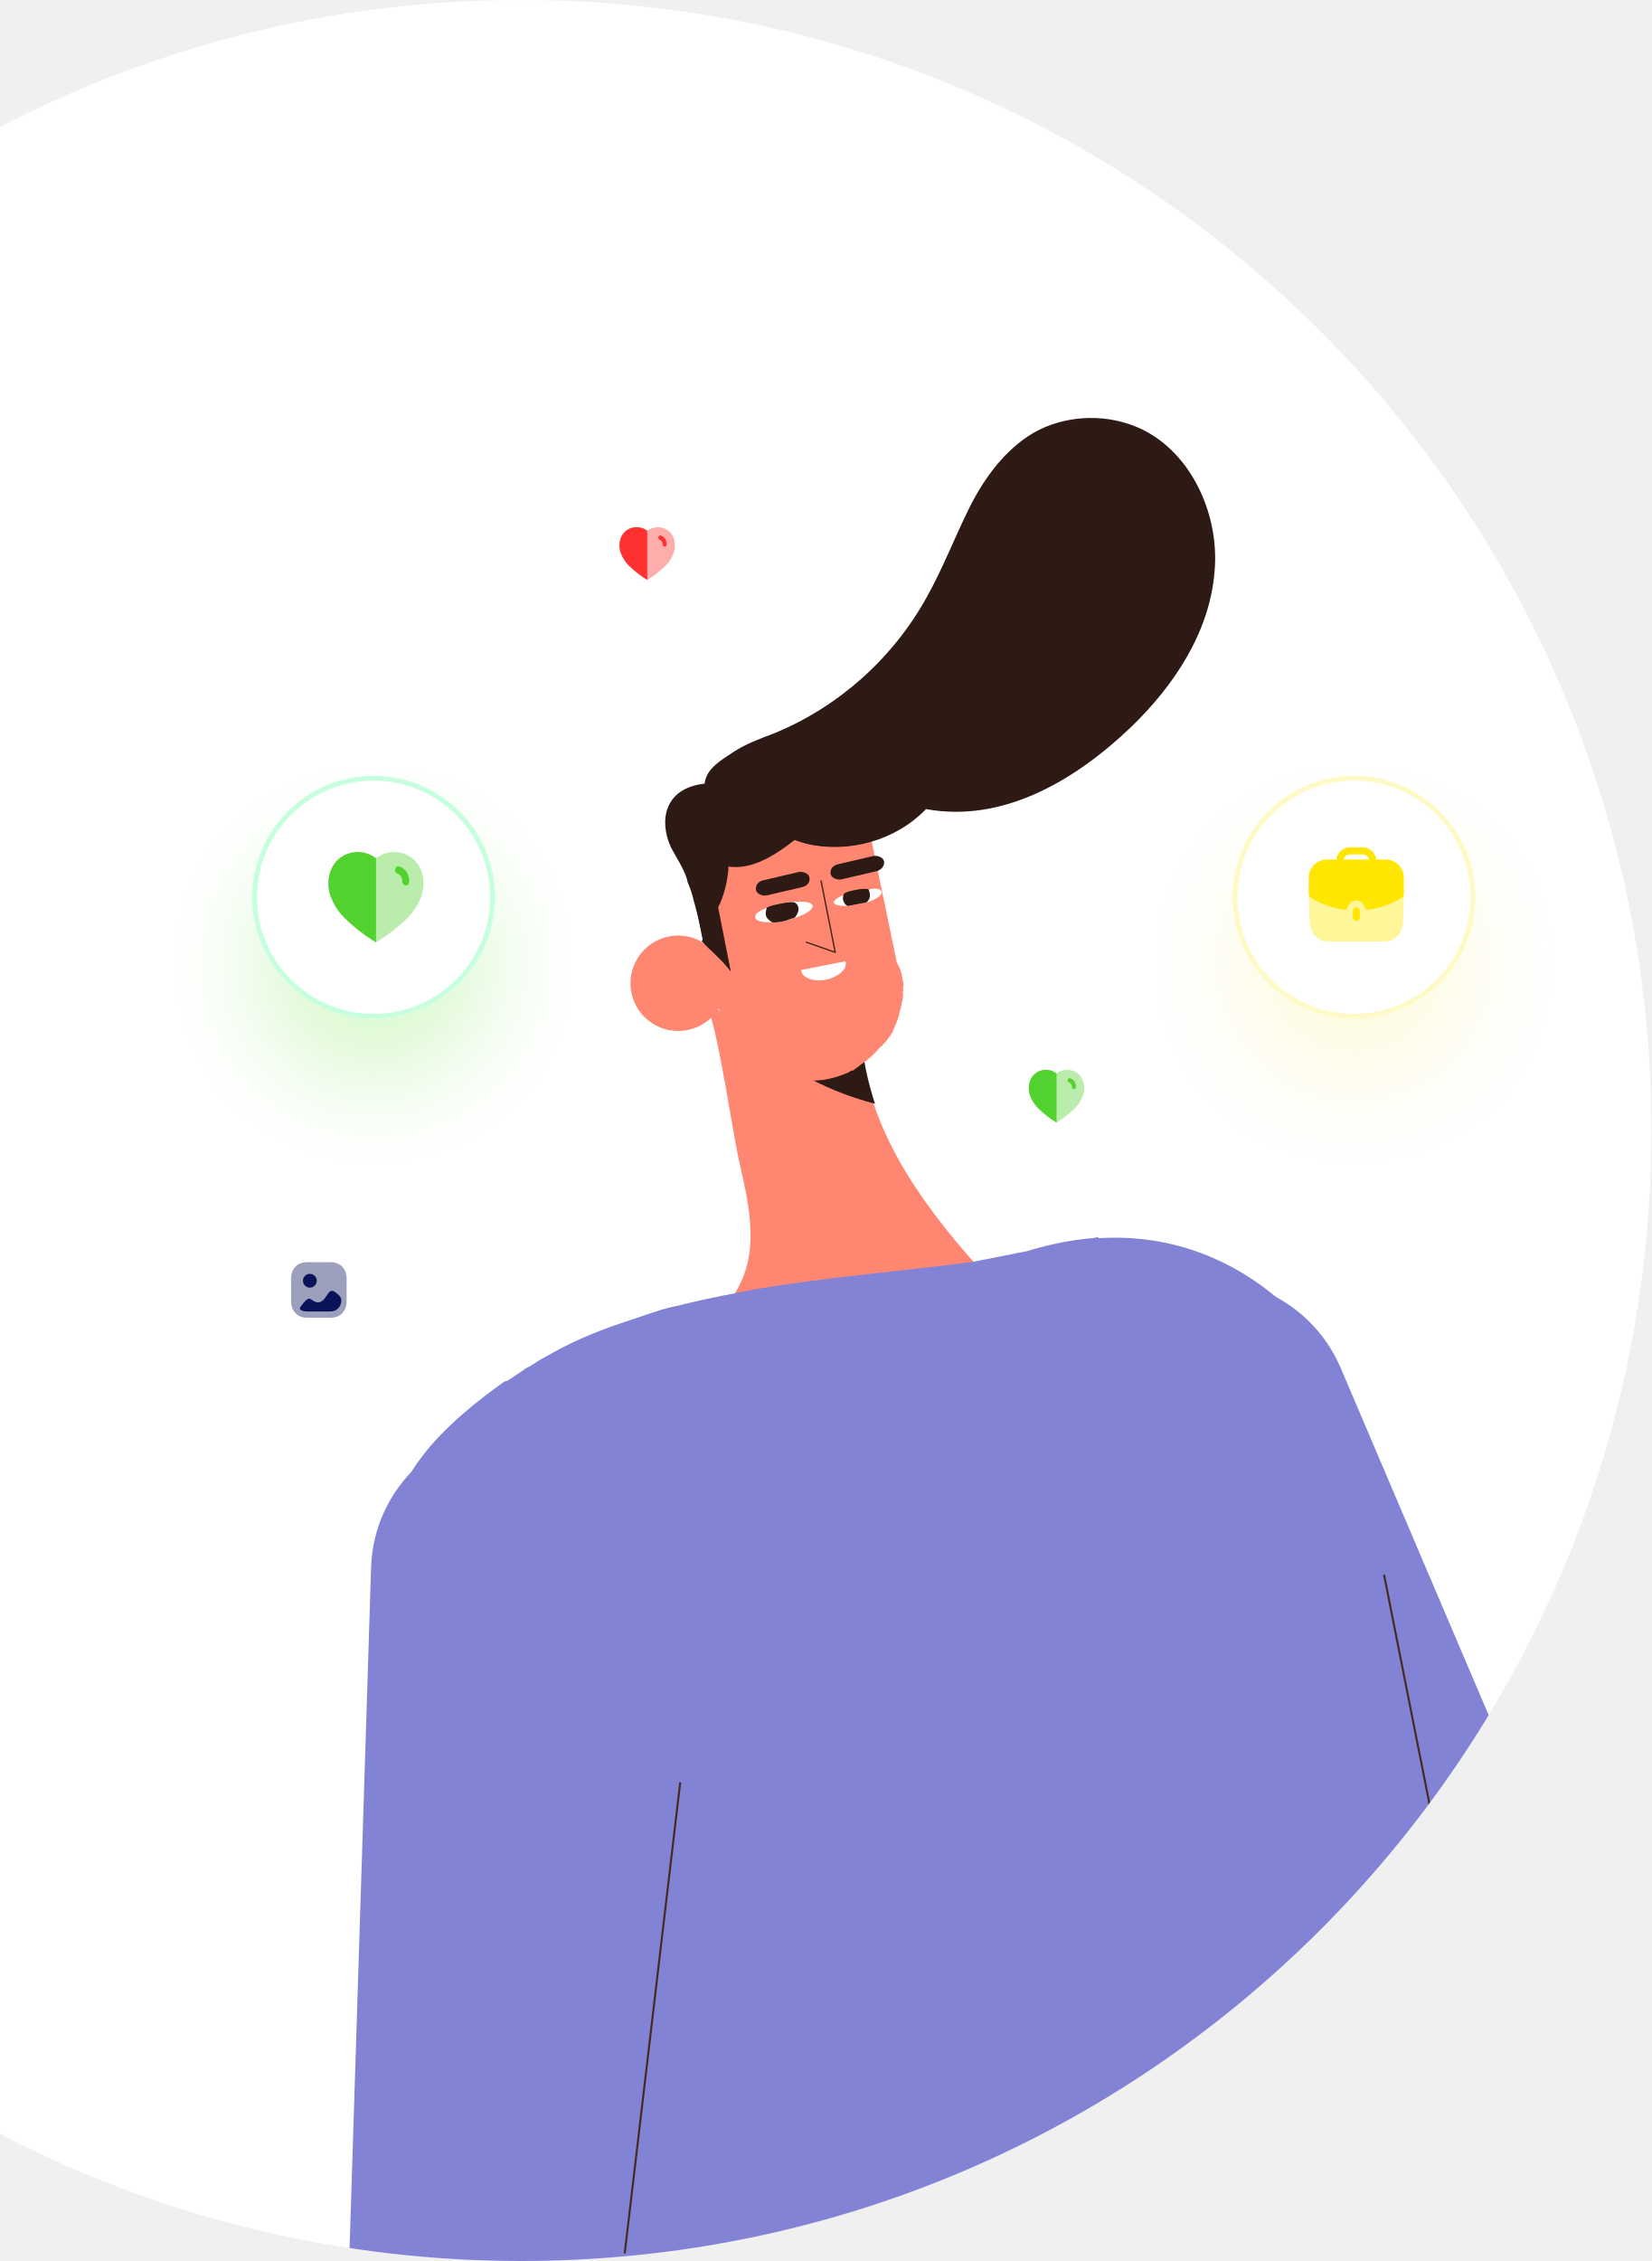
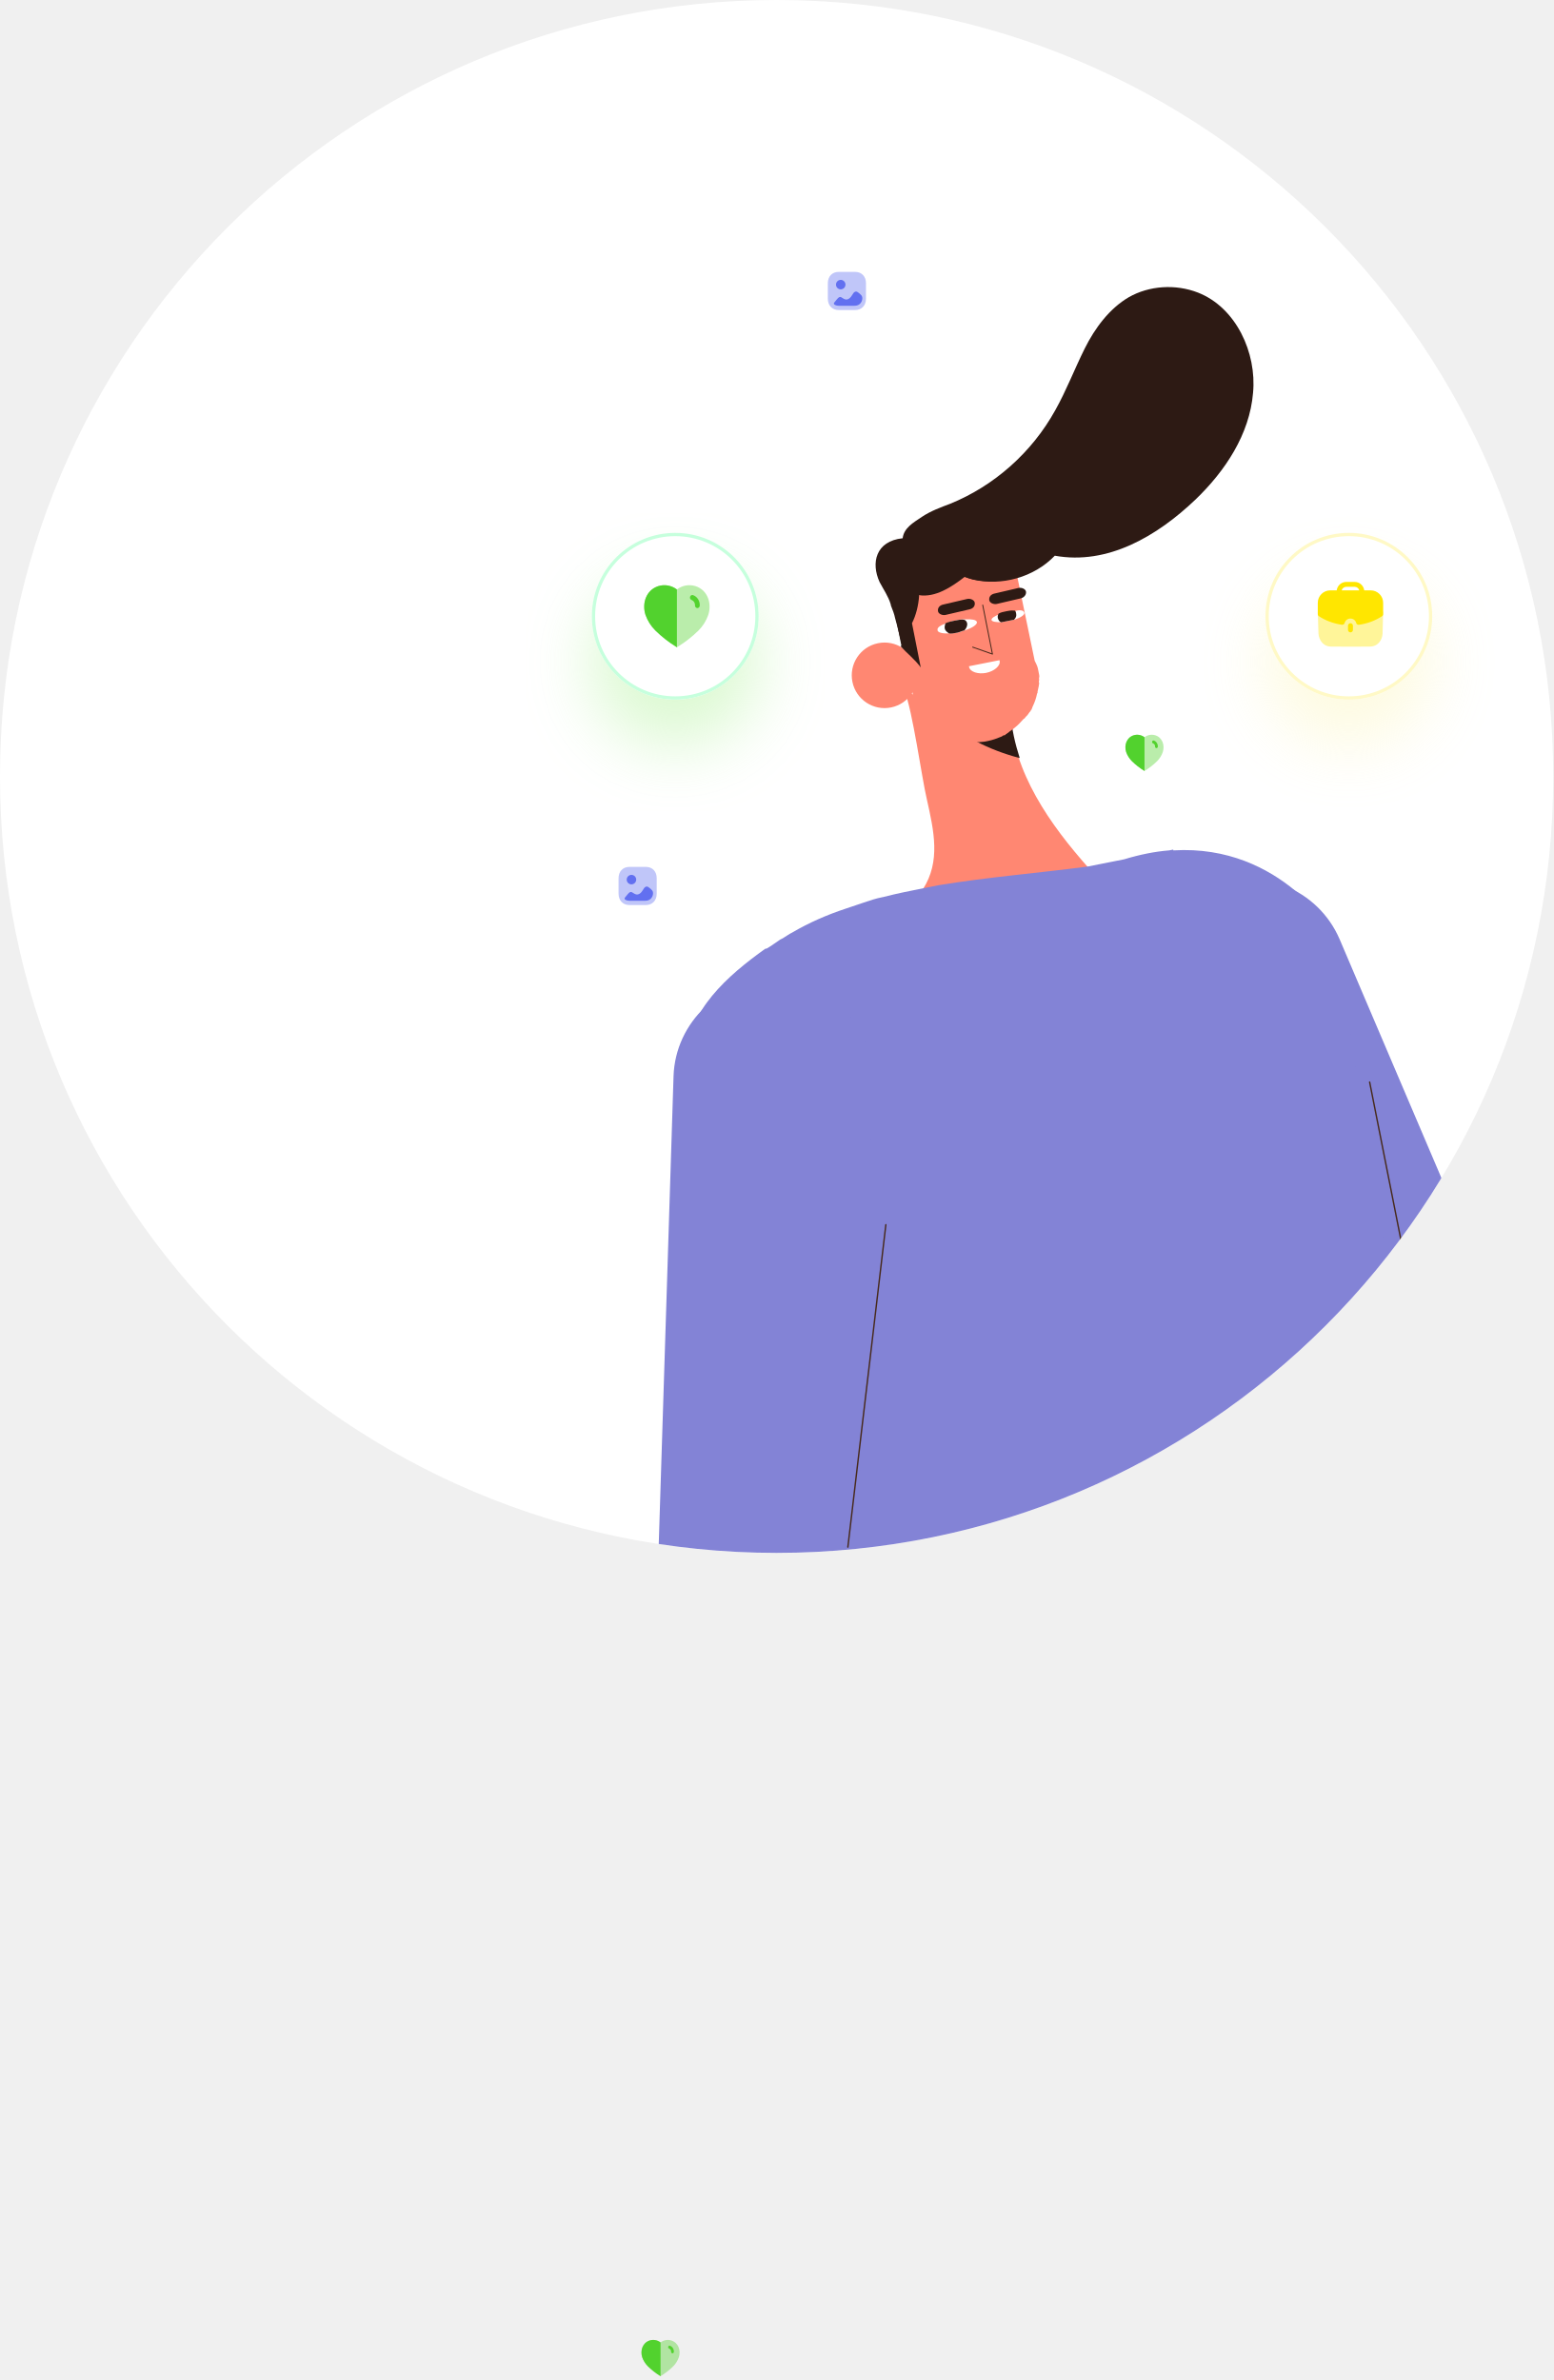
- <svg xmlns="http://www.w3.org/2000/svg" width="347" height="475" viewBox="0 0 347 475" fill="none">
-   <circle cx="109.5" cy="237.5" r="237.5" fill="white" />
-   <mask id="mask0_2_3056" style="mask-type:alpha" maskUnits="userSpaceOnUse" x="-128" y="0" width="475" height="475">
-     <circle cx="109.5" cy="237.5" r="237.5" fill="white" />
+ <svg xmlns="http://www.w3.org/2000/svg" width="475" height="728" viewBox="0 0 475 728" fill="none">
+   <circle cx="237.5" cy="237.5" r="237.5" fill="white" />
+   <mask id="mask0_70_389" style="mask-type:alpha" maskUnits="userSpaceOnUse" x="0" y="0" width="475" height="475">
+     <circle cx="237.5" cy="237.5" r="237.5" fill="white" />
  </mask>
-   <g mask="url(#mask0_2_3056)">
-     <path d="M413.653 561.336L347.569 441.855L281.694 287.336C275.038 271.795 257.016 264.638 241.721 271.246C226.18 277.902 219.023 295.924 225.631 311.219L293.122 468.739C294.003 470.608 294.933 472.722 296.306 474.494L382.605 583.838L413.653 561.336Z" fill="#8383D6" />
-     <path d="M311.813 515.358L273.147 425.95C261.303 398.41 228.891 385.675 201.105 397.568L166.286 412.643C138.5 424.535 125.519 456.996 137.609 484.487L179.995 582.354C191.839 609.894 224.251 622.629 252.037 610.736L286.856 595.661C294.626 592.333 301.072 587.48 306.291 581.592C309.328 559.532 311.086 537.471 311.813 515.358Z" fill="#F7B98F" />
-     <path d="M148.603 211.277C151.099 217.424 153.913 238.069 155.425 244.411C157.62 254.194 159.716 263.485 154.247 271.977C159.594 277.048 166.911 280.452 174.38 280.76C181.603 281.116 189.076 278.869 195.128 274.604C196.703 273.526 198.18 271.956 199.706 270.632C201.428 269.013 203.397 267.346 205.12 265.727C192.957 252.044 181.927 236.349 180.878 218.164C176.307 218.304 169.527 217.604 164.956 217.743C162.941 217.887 160.878 217.785 158.911 218.175C156.01 219.005 151.896 211.135 148.603 211.277Z" fill="#FF8772" />
-     <path d="M183.851 231.88C182.483 227.553 181.312 222.932 181.172 218.361C176.602 218.501 169.821 217.801 165.251 217.94C163.236 218.084 161.172 217.982 159.206 218.372C159.206 218.372 159.206 218.372 158.96 218.421C165.632 225.017 174.42 229.406 183.851 231.88Z" fill="#2D1A14" />
-     <path d="M104.544 396.269C103.616 392.876 102.639 389.238 101.712 385.846C101.612 386.632 101.218 387.221 101.118 388.007C102.097 390.367 103.173 393.219 104.544 396.269Z" fill="#5A525D" />
-     <path d="M280.173 286.105C280.173 286.105 264.153 258.115 230.831 260.12L230.782 259.875L229.553 260.118C225.277 260.455 220.607 261.38 215.789 262.846L204.482 265.087C189.294 267.075 174.205 268.277 159.114 270.757C157.639 271.049 156.165 271.342 154.69 271.634C150.511 272.462 146.333 273.29 142.203 274.364C142.203 274.364 141.957 274.413 141.711 274.462C139.745 274.851 138.073 275.438 136.156 276.074C134.238 276.709 132.566 277.296 130.648 277.931C124.895 279.838 119.486 282.187 114.222 285.274C113.288 285.715 112.402 286.401 111.713 286.793C111.27 287.136 110.779 287.234 110.336 287.577C109.204 288.312 107.876 289.342 106.498 290.125C106.498 290.125 106.498 290.125 106.253 290.174C106.253 290.174 106.253 290.174 106.007 290.223C94.592 298.36 82.189 309.248 81.967 323.597C81.612 357.898 100.522 391.446 113.246 422.133C129.981 462.753 143.816 504.204 155.044 546.682C155.142 547.174 155.239 547.665 155.337 548.157L317.165 517.874L280.173 286.105Z" fill="#8383D6" />
-     <path d="M189.403 204.468C189.452 204.714 189.501 204.96 189.549 205.206L189.598 205.452L189.647 205.697C189.695 205.943 189.744 206.189 189.744 206.189C189.744 206.189 189.744 206.189 189.793 206.435C189.842 206.681 189.89 206.926 189.742 207.467C189.791 207.713 189.839 207.958 189.691 208.499L189.74 208.744L189.788 208.99C189.837 209.236 189.64 209.531 189.689 209.776C189.54 210.317 189.441 211.103 189.292 211.643C189.341 211.889 189.341 211.889 189.144 212.183C188.896 213.51 188.402 214.885 187.86 216.014C187.662 216.309 187.711 216.554 187.514 216.849C187.563 217.095 187.317 217.143 187.317 217.143C187.12 217.438 187.169 217.684 186.923 217.732C186.529 218.322 186.135 218.911 185.692 219.254C185.495 219.548 185.298 219.843 185.052 219.891C184.215 220.824 183.378 221.756 182.492 222.442C181.852 223.08 180.917 223.521 180.278 224.158C180.032 224.207 179.835 224.502 179.835 224.502C179.589 224.55 179.589 224.55 179.392 224.845L179.146 224.894L178.9 224.942C178.654 224.991 178.457 225.286 178.211 225.334C177.031 225.824 175.605 226.362 174.13 226.654C173.885 226.703 173.393 226.8 173.147 226.849C169.657 227.285 166.021 226.984 162.928 225.553C157.084 223.135 152.228 217.967 150.864 211.084L149.939 206.414L147.26 192.896L146.432 188.717L145.262 182.818C145.214 182.572 145.116 182.081 145.068 181.835C145.019 181.589 145.019 181.589 144.97 181.343C144.921 181.097 144.921 181.097 144.873 180.852C144.824 180.606 144.824 180.606 144.775 180.36L144.727 180.114L144.678 179.868C144.678 179.868 144.678 179.868 144.629 179.623C144.58 179.377 144.58 179.377 144.532 179.131L144.483 178.885L144.434 178.639C144.386 178.394 144.337 178.148 144.534 177.853C144.485 177.608 144.485 177.608 144.437 177.362C144.388 177.116 144.388 177.116 144.339 176.87C144.29 176.624 144.29 176.624 144.242 176.379C144.193 176.133 144.193 176.133 144.144 175.887C144.096 175.641 144.096 175.641 144.293 175.347C144.244 175.101 144.244 175.101 144.441 174.806C144.392 174.561 144.589 174.266 144.541 174.02C144.541 174.02 144.541 174.02 144.492 173.775C144.443 173.529 144.64 173.234 144.592 172.988C144.592 172.988 144.592 172.988 144.543 172.743C144.494 172.497 144.691 172.202 144.643 171.957C146.62 165.178 152.231 159.979 159.311 158.321C167.422 156.713 175.327 160.511 179.689 167.054C180.865 169.12 181.795 171.235 182.577 173.89L188.424 202.108C189.257 203.731 189.354 204.223 189.403 204.468Z" fill="#FF8772" />
-     <path d="M140.466 196.758C135.046 197.884 131.565 203.191 132.692 208.611C133.818 214.031 139.125 217.512 144.545 216.385C149.965 215.259 153.446 209.952 152.319 204.532C151.193 199.112 145.886 195.631 140.466 196.758Z" fill="#FF8772" />
-     <path d="M184.133 183.033L176.808 184.741C175.825 184.935 174.696 184.393 174.55 183.656C174.355 182.672 174.946 181.789 176.175 181.545L183.5 179.838C184.483 179.643 185.613 180.186 185.759 180.923C185.954 181.906 185.117 182.839 184.133 183.033Z" fill="#2D1A14" />
-     <path d="M168.451 186.397L161.126 188.104C160.143 188.299 159.014 187.756 158.867 187.019C158.673 186.036 159.264 185.152 160.493 184.909L167.818 183.201C168.801 183.007 169.93 183.549 170.077 184.287C170.271 185.27 169.68 186.153 168.451 186.397Z" fill="#2D1A14" />
-     <path d="M177.663 201.942L177.711 202.188C178.004 203.662 176.035 205.33 173.577 205.817C171.119 206.304 168.663 205.513 168.371 204.039L168.322 203.793L177.663 201.942Z" fill="white" />
-     <path d="M169.463 197.947L175.504 200.071L172.532 185.077" stroke="#472A1C" stroke-width="0.291" stroke-miterlimit="10" stroke-linecap="round" stroke-linejoin="round" />
-     <path d="M170.754 190.283C170.9 191.02 169.326 192.099 167.162 192.783C166.425 192.929 165.736 193.321 164.999 193.467C164.016 193.662 163.278 193.808 162.492 193.709C160.231 193.901 158.61 193.456 158.71 192.67C158.564 191.933 159.696 191.197 161.613 190.562C162.548 190.121 163.531 189.926 164.514 189.732C165.497 189.537 166.48 189.342 167.266 189.442C169.036 189.346 170.608 189.546 170.754 190.283Z" fill="white" />
-     <path d="M167.756 190.622C167.902 191.359 167.557 192.194 166.917 192.832C166.179 192.978 165.49 193.37 164.753 193.516C163.77 193.711 163.033 193.857 162.246 193.757C161.657 193.363 161.068 192.969 160.922 192.232C160.825 191.74 160.973 191.2 161.122 190.659C162.056 190.219 163.039 190.024 164.022 189.829C165.006 189.634 165.989 189.439 166.775 189.539C167.315 189.687 167.658 190.13 167.756 190.622Z" fill="#2D1A14" />
-     <path d="M185.256 187.409C185.402 188.146 184.025 188.93 182.353 189.517C181.861 189.614 181.124 189.761 180.632 189.858C179.895 190.004 179.158 190.15 178.42 190.296C176.651 190.392 175.325 190.144 175.227 189.652C175.13 189.16 176.015 188.474 177.687 187.887C178.376 187.495 179.113 187.349 180.096 187.154C180.834 187.008 181.571 186.862 182.357 186.962C183.783 186.424 185.11 186.672 185.256 187.409Z" fill="white" />
-     <path d="M182.749 187.65C182.895 188.388 182.747 188.928 182.107 189.566C181.615 189.663 180.878 189.809 180.387 189.907C179.649 190.053 178.912 190.199 178.174 190.345C177.634 190.197 177.242 189.508 177.145 189.016C177.047 188.525 177.196 187.985 177.393 187.69C178.081 187.298 178.819 187.152 179.802 186.957C180.539 186.811 181.277 186.665 182.063 186.765C182.554 186.667 182.652 187.159 182.749 187.65Z" fill="#2D1A14" />
-     <path d="M178.073 164.054C174.933 161.1 170.956 159.078 166.731 158.383C162.998 157.59 158.967 157.878 155.427 159.346C151.886 160.814 148.589 163.511 147.256 167.096C147.404 166.556 147.109 166.359 146.815 166.162C145.681 168.174 144.793 170.139 143.905 172.103C143.954 172.348 143.708 172.397 143.757 172.643C143.803 174.166 143.604 175.739 143.65 177.262L147.645 197.417L147.448 197.712C149.41 199.878 151.814 201.7 153.579 204.16L150.9 190.641C152.182 188.088 152.875 185.141 153.077 182.291C153.077 182.291 153.077 182.291 153.028 182.045C158.039 182.84 163.008 179.557 166.994 176.468C171.954 178.294 179.423 178.602 183.312 175.022C183.073 171.237 181.213 167.008 178.073 164.054Z" fill="#2D1A14" />
-     <path d="M151.604 181.306C148.409 181.939 145.17 179.771 144.536 176.576L143.757 172.643C143.124 169.448 145.291 166.208 148.487 165.575C151.682 164.942 154.922 167.109 155.555 170.305L156.334 174.238C156.968 177.433 154.8 180.672 151.604 181.306Z" fill="#2D1A14" />
-     <path d="M150.353 165.971C148.292 164.592 145.588 165.127 143.865 166.746C142.143 168.365 141.647 171.018 141.593 173.327C141.786 175.588 142.519 177.997 143.203 180.161C144.62 184.733 146.234 189.012 147.651 193.584C146.538 184.098 147.831 175.156 150.353 165.971Z" fill="#2D1A14" />
-     <path d="M238.402 89.513C231.478 86.798 223.418 87.374 217.219 90.901C211.267 94.38 206.834 100.367 203.727 106.603C200.62 112.838 198.102 119.468 194.701 125.507C187.553 138.418 176.036 148.62 162.561 154.1C159.709 155.176 156.611 156.301 153.905 158.115C151.199 159.928 148.445 161.496 148.046 164.64C139.789 165.51 138.303 172.191 140.995 178.044C142.22 180.356 143.641 182.373 144.374 184.782C144.423 185.028 144.423 185.028 144.472 185.274C144.961 186.454 145.499 187.88 145.743 189.109C146.524 191.764 147.06 194.468 147.842 197.123C148.579 196.977 149.757 197.765 150.495 197.619C150.256 193.835 150.508 189.953 150.515 186.12C150.765 183.516 150.818 181.206 151.609 178.75C151.56 178.505 151.757 178.21 152.003 178.161C152.2 177.867 152.692 177.769 152.937 177.721C156.919 177.187 161.343 176.31 163.168 172.628C163.609 173.562 164.049 174.497 164.933 175.088C166.159 176.122 167.829 176.813 169.45 177.258C178.292 179.338 188.223 176.603 194.574 169.98C210.737 172.908 225.839 164.039 237.653 152.757C246.661 144.075 254.15 132.884 255.204 120.158C256.356 107.923 250.041 94.103 238.402 89.513Z" fill="#2D1A14" />
-     <path d="M290.857 330.99L307.273 413.823" stroke="#472A1C" stroke-width="0.427" stroke-miterlimit="10" stroke-linecap="round" stroke-linejoin="round" />
-     <path d="M147.372 634.289L133.603 499.075L138.909 331.216C139.43 314.508 126.137 300.283 109.43 299.762C92.723 299.242 78.497 312.534 77.977 329.242L72.567 500.443C72.465 502.507 72.657 504.768 73.096 506.98L106.619 642.621L147.421 634.535L147.372 634.289Z" fill="#8383D6" />
-     <path d="M142.912 374.615L131.29 473.223" stroke="#472A1C" stroke-width="0.427" stroke-miterlimit="10" stroke-linecap="round" stroke-linejoin="round" />
-     <path opacity="0.4" d="M135.869 121.739C134.538 120.916 133.3 119.946 132.178 118.846C131.386 118.061 130.781 117.103 130.41 116.044C129.746 113.979 130.519 111.619 132.676 110.918C133.814 110.561 135.052 110.78 136.004 111.508V111.508C136.956 110.781 138.194 110.562 139.333 110.918C141.489 111.619 142.267 113.979 141.603 116.044C141.235 117.102 140.634 118.06 139.846 118.846C138.723 119.945 137.485 120.915 136.154 121.739L136.009 121.833L135.869 121.739Z" fill="#FF3030" />
-     <path d="M136.006 121.833L135.869 121.739C134.536 120.916 133.296 119.946 132.173 118.846C131.377 118.062 130.769 117.104 130.394 116.044C129.736 113.979 130.509 111.619 132.665 110.918C133.804 110.561 135.058 110.78 136.006 111.515V121.833Z" fill="#FF3030" />
-     <path d="M139.634 114.833V114.833C139.517 114.825 139.408 114.767 139.333 114.671C139.257 114.575 139.222 114.45 139.235 114.326V114.326C139.248 113.916 139.015 113.543 138.655 113.398C138.427 113.336 138.289 113.089 138.346 112.846C138.4 112.606 138.625 112.457 138.85 112.511C138.879 112.516 138.906 112.526 138.931 112.541C139.652 112.819 140.118 113.565 140.081 114.382C140.08 114.505 140.032 114.623 139.948 114.708C139.863 114.793 139.75 114.838 139.634 114.833Z" fill="#FF3030" />
+   <g mask="url(#mask0_70_389)">
+     <path d="M541.653 561.336L475.569 441.855L409.694 287.336C403.038 271.795 385.016 264.638 369.721 271.246C354.18 277.902 347.023 295.924 353.631 311.219L421.122 468.739C422.003 470.608 422.933 472.722 424.306 474.494L510.605 583.838L541.653 561.336Z" fill="#8383D6" />
+     <path d="M439.813 515.358L401.147 425.95C389.303 398.41 356.891 385.675 329.105 397.568L294.286 412.643C266.5 424.536 253.519 456.996 265.609 484.487L307.995 582.354C319.839 609.894 352.251 622.629 380.037 610.736L414.856 595.661C422.626 592.333 429.072 587.48 434.291 581.592C437.327 559.532 439.086 537.471 439.813 515.358Z" fill="#F7B98F" />
+     <path d="M276.603 211.277C279.099 217.424 281.913 238.069 283.425 244.411C285.62 254.194 287.716 263.485 282.247 271.977C287.594 277.048 294.911 280.452 302.38 280.76C309.603 281.116 317.076 278.869 323.128 274.604C324.703 273.526 326.18 271.956 327.706 270.632C329.428 269.013 331.397 267.346 333.12 265.727C320.956 252.044 309.927 236.349 308.878 218.164C304.307 218.304 297.527 217.604 292.956 217.743C290.941 217.887 288.877 217.785 286.911 218.175C284.01 219.005 279.896 211.135 276.603 211.277Z" fill="#FF8772" />
+     <path d="M311.851 231.88C310.483 227.553 309.312 222.932 309.172 218.361C304.602 218.501 297.821 217.801 293.251 217.94C291.236 218.084 289.172 217.982 287.206 218.372C287.206 218.372 287.206 218.372 286.96 218.421C293.632 225.017 302.42 229.406 311.851 231.88Z" fill="#2D1A14" />
+     <path d="M232.544 396.269C231.616 392.876 230.64 389.238 229.712 385.846C229.612 386.632 229.218 387.221 229.118 388.007C230.097 390.367 231.173 393.219 232.544 396.269Z" fill="#5A525D" />
+     <path d="M408.173 286.105C408.173 286.105 392.153 258.115 358.831 260.12L358.782 259.875L357.553 260.118C353.277 260.455 348.607 261.38 343.789 262.846L332.482 265.087C317.294 267.075 302.205 268.277 287.114 270.757C285.639 271.049 284.165 271.342 282.69 271.634C278.511 272.462 274.333 273.29 270.203 274.364C270.203 274.364 269.957 274.413 269.711 274.462C267.745 274.851 266.073 275.438 264.156 276.074C262.238 276.709 260.566 277.296 258.648 277.931C252.895 279.838 247.486 282.187 242.222 285.274C241.288 285.715 240.402 286.401 239.713 286.793C239.27 287.136 238.779 287.234 238.336 287.577C237.204 288.312 235.876 289.342 234.498 290.125C234.498 290.125 234.498 290.125 234.252 290.174C234.252 290.174 234.253 290.174 234.007 290.223C222.592 298.36 210.189 309.248 209.967 323.597C209.612 357.898 228.522 391.446 241.246 422.133C257.981 462.753 271.816 504.204 283.044 546.682C283.142 547.174 283.239 547.665 283.337 548.157L445.165 517.874L408.173 286.105Z" fill="#8383D6" />
+     <path d="M317.403 204.469C317.452 204.714 317.501 204.96 317.549 205.206L317.598 205.452L317.647 205.697C317.695 205.943 317.744 206.189 317.744 206.189C317.744 206.189 317.744 206.189 317.793 206.435C317.842 206.681 317.89 206.926 317.742 207.467C317.791 207.713 317.839 207.958 317.691 208.499L317.74 208.744L317.788 208.99C317.837 209.236 317.64 209.531 317.689 209.776C317.54 210.317 317.441 211.103 317.292 211.643C317.341 211.889 317.341 211.889 317.144 212.183C316.896 213.51 316.402 214.885 315.86 216.014C315.663 216.309 315.711 216.554 315.514 216.849C315.563 217.095 315.317 217.143 315.317 217.143C315.12 217.438 315.169 217.684 314.923 217.733C314.529 218.322 314.135 218.911 313.692 219.254C313.495 219.548 313.298 219.843 313.052 219.891C312.215 220.824 311.378 221.756 310.492 222.442C309.852 223.08 308.918 223.521 308.278 224.158C308.032 224.207 307.835 224.502 307.835 224.502C307.589 224.55 307.589 224.55 307.392 224.845L307.146 224.894L306.9 224.942C306.654 224.991 306.457 225.286 306.211 225.334C305.031 225.824 303.605 226.362 302.13 226.654C301.885 226.703 301.393 226.8 301.147 226.849C297.657 227.285 294.021 226.984 290.928 225.553C285.084 223.135 280.228 217.967 278.864 211.084L277.939 206.414L275.26 192.896L274.432 188.717L273.262 182.818C273.214 182.572 273.116 182.081 273.068 181.835C273.019 181.589 273.019 181.589 272.97 181.343C272.921 181.097 272.921 181.097 272.873 180.852C272.824 180.606 272.824 180.606 272.775 180.36L272.727 180.114L272.678 179.868C272.678 179.868 272.678 179.868 272.629 179.623C272.581 179.377 272.581 179.377 272.532 179.131L272.483 178.885L272.434 178.639C272.386 178.394 272.337 178.148 272.534 177.853C272.485 177.608 272.485 177.608 272.437 177.362C272.388 177.116 272.388 177.116 272.339 176.87C272.29 176.624 272.29 176.624 272.242 176.379C272.193 176.133 272.193 176.133 272.144 175.887C272.096 175.641 272.096 175.641 272.293 175.347C272.244 175.101 272.244 175.101 272.441 174.806C272.392 174.561 272.589 174.266 272.541 174.02C272.541 174.02 272.541 174.02 272.492 173.775C272.443 173.529 272.64 173.234 272.592 172.988C272.592 172.988 272.592 172.988 272.543 172.743C272.494 172.497 272.691 172.202 272.643 171.957C274.62 165.178 280.231 159.979 287.311 158.321C295.422 156.713 303.327 160.511 307.689 167.054C308.865 169.121 309.795 171.235 310.577 173.89L316.424 202.108C317.257 203.731 317.354 204.223 317.403 204.469Z" fill="#FF8772" />
+     <path d="M268.466 196.758C263.046 197.884 259.565 203.191 260.692 208.611C261.818 214.031 267.125 217.512 272.545 216.385C277.965 215.259 281.446 209.952 280.319 204.532C279.193 199.112 273.886 195.631 268.466 196.758Z" fill="#FF8772" />
+     <path d="M312.133 183.033L304.808 184.741C303.825 184.935 302.696 184.393 302.549 183.656C302.355 182.672 302.946 181.789 304.175 181.545L311.5 179.838C312.483 179.643 313.613 180.186 313.759 180.923C313.954 181.906 313.117 182.839 312.133 183.033Z" fill="#2D1A14" />
+     <path d="M296.451 186.397L289.126 188.104C288.143 188.299 287.014 187.756 286.867 187.019C286.673 186.036 287.264 185.152 288.493 184.909L295.818 183.201C296.801 183.007 297.93 183.549 298.077 184.287C298.271 185.27 297.68 186.153 296.451 186.397Z" fill="#2D1A14" />
+     <path d="M305.663 201.942L305.711 202.188C306.004 203.662 304.035 205.33 301.577 205.817C299.119 206.304 296.663 205.513 296.371 204.039L296.322 203.793L305.663 201.942Z" fill="white" />
+     <path d="M297.463 197.947L303.504 200.071L300.532 185.077" stroke="#472A1C" stroke-width="0.291" stroke-miterlimit="10" stroke-linecap="round" stroke-linejoin="round" />
+     <path d="M298.754 190.283C298.9 191.02 297.326 192.099 295.162 192.783C294.425 192.929 293.736 193.321 292.999 193.467C292.016 193.662 291.278 193.808 290.492 193.709C288.231 193.901 286.61 193.456 286.71 192.67C286.564 191.933 287.695 191.197 289.613 190.562C290.548 190.121 291.531 189.926 292.514 189.732C293.497 189.537 294.48 189.342 295.266 189.441C297.036 189.346 298.608 189.546 298.754 190.283Z" fill="white" />
+     <path d="M295.756 190.622C295.902 191.359 295.557 192.194 294.917 192.832C294.179 192.978 293.49 193.37 292.753 193.516C291.77 193.711 291.032 193.857 290.246 193.757C289.657 193.363 289.068 192.969 288.922 192.231C288.825 191.74 288.973 191.2 289.122 190.659C290.056 190.219 291.039 190.024 292.022 189.829C293.006 189.634 293.989 189.439 294.775 189.539C295.315 189.687 295.658 190.13 295.756 190.622Z" fill="#2D1A14" />
+     <path d="M313.256 187.409C313.402 188.146 312.025 188.93 310.353 189.517C309.861 189.614 309.124 189.761 308.632 189.858C307.895 190.004 307.157 190.15 306.42 190.296C304.651 190.392 303.325 190.144 303.227 189.652C303.13 189.16 304.015 188.474 305.687 187.887C306.376 187.495 307.113 187.349 308.096 187.154C308.834 187.008 309.571 186.862 310.357 186.962C311.783 186.424 313.11 186.672 313.256 187.409Z" fill="white" />
+     <path d="M310.749 187.65C310.895 188.388 310.747 188.928 310.107 189.566C309.615 189.663 308.878 189.809 308.387 189.907C307.649 190.053 306.912 190.199 306.174 190.345C305.634 190.197 305.242 189.508 305.145 189.016C305.047 188.525 305.196 187.985 305.393 187.69C306.081 187.298 306.819 187.152 307.802 186.957C308.539 186.811 309.277 186.665 310.063 186.765C310.554 186.667 310.652 187.159 310.749 187.65Z" fill="#2D1A14" />
+     <path d="M306.073 164.054C302.933 161.1 298.956 159.078 294.731 158.383C290.998 157.59 286.967 157.878 283.427 159.346C279.886 160.814 276.589 163.511 275.256 167.096C275.404 166.556 275.109 166.359 274.815 166.162C273.681 168.174 272.793 170.139 271.905 172.103C271.954 172.348 271.708 172.397 271.757 172.643C271.803 174.166 271.604 175.739 271.65 177.262L275.645 197.417L275.448 197.712C277.41 199.878 279.814 201.7 281.579 204.16L278.9 190.641C280.182 188.088 280.875 185.141 281.077 182.291C281.077 182.291 281.077 182.291 281.028 182.045C286.039 182.84 291.008 179.557 294.994 176.468C299.954 178.294 307.423 178.602 311.312 175.022C311.073 171.237 309.213 167.008 306.073 164.054Z" fill="#2D1A14" />
+     <path d="M279.604 181.306C276.409 181.939 273.17 179.771 272.536 176.576L271.757 172.643C271.124 169.448 273.291 166.208 276.487 165.575C279.682 164.942 282.922 167.109 283.555 170.305L284.334 174.238C284.968 177.433 282.8 180.672 279.604 181.306Z" fill="#2D1A14" />
+     <path d="M278.353 165.971C276.292 164.592 273.588 165.127 271.865 166.746C270.143 168.365 269.647 171.018 269.593 173.327C269.786 175.588 270.519 177.997 271.203 180.161C272.62 184.733 274.234 189.012 275.651 193.584C274.538 184.098 275.831 175.156 278.353 165.971Z" fill="#2D1A14" />
+     <path d="M366.402 89.513C359.478 86.798 351.418 87.374 345.219 90.901C339.267 94.38 334.834 100.367 331.727 106.603C328.62 112.838 326.102 119.468 322.701 125.507C315.553 138.418 304.036 148.62 290.561 154.1C287.709 155.176 284.611 156.301 281.905 158.115C279.199 159.928 276.445 161.496 276.046 164.64C267.789 165.51 266.303 172.191 268.995 178.044C270.22 180.356 271.641 182.373 272.374 184.782C272.423 185.028 272.423 185.028 272.472 185.274C272.961 186.454 273.499 187.88 273.743 189.109C274.524 191.764 275.06 194.468 275.842 197.123C276.579 196.977 277.757 197.765 278.495 197.619C278.256 193.835 278.508 189.953 278.515 186.12C278.765 183.516 278.818 181.206 279.609 178.75C279.56 178.505 279.757 178.21 280.003 178.161C280.2 177.867 280.692 177.769 280.937 177.721C284.919 177.187 289.343 176.31 291.168 172.628C291.609 173.562 292.049 174.497 292.933 175.088C294.159 176.122 295.829 176.813 297.45 177.258C306.292 179.338 316.223 176.603 322.574 169.98C338.737 172.908 353.839 164.039 365.653 152.757C374.661 144.075 382.15 132.884 383.204 120.158C384.356 107.923 378.041 94.103 366.402 89.513Z" fill="#2D1A14" />
+     <path d="M418.857 330.99L435.273 413.823" stroke="#472A1C" stroke-width="0.427" stroke-miterlimit="10" stroke-linecap="round" stroke-linejoin="round" />
+     <path d="M275.372 634.289L261.603 499.075L266.909 331.216C267.43 314.508 254.137 300.283 237.43 299.762C220.723 299.242 206.497 312.534 205.977 329.242L200.567 500.443C200.465 502.507 200.657 504.768 201.096 506.98L234.619 642.621L275.421 634.535L275.372 634.289Z" fill="#8383D6" />
+     <path d="M270.912 374.615L259.29 473.223" stroke="#472A1C" stroke-width="0.427" stroke-miterlimit="10" stroke-linecap="round" stroke-linejoin="round" />
+     <path opacity="0.4" d="M261.527 94.833H256.472C254.495 94.833 253.167 93.447 253.167 91.382V86.618C253.167 84.554 254.495 83.167 256.472 83.167H261.528C263.505 83.167 264.833 84.554 264.833 86.618V91.382C264.833 93.447 263.505 94.833 261.527 94.833" fill="#6270F0" />
+     <path fill-rule="evenodd" clip-rule="evenodd" d="M258.56 87.06C258.56 87.86 257.909 88.51 257.11 88.51C256.31 88.51 255.66 87.86 255.66 87.06C255.66 86.261 256.31 85.61 257.11 85.61C257.909 85.61 258.56 86.261 258.56 87.06ZM263.317 90.218C263.453 90.35 263.55 90.5 263.614 90.66C263.809 91.146 263.708 91.729 263.5 92.21C263.254 92.782 262.783 93.214 262.189 93.403C261.925 93.488 261.649 93.524 261.373 93.524H256.484C255.997 93.524 255.567 93.411 255.214 93.199C254.993 93.066 254.954 92.759 255.118 92.56C255.392 92.227 255.662 91.894 255.935 91.557C256.456 90.913 256.806 90.726 257.196 90.89C257.354 90.958 257.513 91.06 257.676 91.167C258.111 91.456 258.716 91.851 259.513 91.422C260.058 91.124 260.374 90.614 260.649 90.171L260.655 90.162C260.673 90.132 260.691 90.102 260.71 90.073C260.803 89.922 260.895 89.773 261 89.636C261.129 89.466 261.61 88.935 262.231 89.313C262.627 89.551 262.96 89.873 263.317 90.218Z" fill="#6270F0" />
  </g>
-   <g filter="url(#filter0_d_2_3056)">
-     <circle cx="78.5" cy="188.5" r="25.5" fill="white" />
-     <circle cx="78.5" cy="188.5" r="25" stroke="#C6FFDD" />
+   <g filter="url(#filter0_d_70_389)">
+     <circle cx="206.5" cy="188.5" r="25.5" fill="white" />
+     <circle cx="206.5" cy="188.5" r="25" stroke="#C6FFDD" />
  </g>
-   <path opacity="0.4" d="M78.776 197.837C76.493 196.427 74.371 194.765 72.448 192.88C71.091 191.534 70.054 189.89 69.417 188.075C68.28 184.535 69.604 180.489 73.301 179.288C75.253 178.676 77.375 179.052 79.007 180.3V180.3C80.64 179.053 82.761 178.677 84.713 179.288C88.41 180.489 89.743 184.535 88.606 188.075C87.974 189.889 86.944 191.532 85.593 192.88C83.668 194.762 81.546 196.425 79.265 197.837L79.016 198L78.776 197.837Z" fill="#52D22E" />
-   <path d="M79.011 198L78.776 197.837C76.49 196.427 74.365 194.765 72.439 192.88C71.075 191.536 70.032 189.892 69.391 188.075C68.262 184.535 69.586 180.489 73.283 179.288C75.235 178.676 77.385 179.052 79.011 180.311V198Z" fill="#52D22E" />
-   <path d="M85.23 185.999V185.999C85.03 185.986 84.843 185.886 84.713 185.722C84.584 185.557 84.523 185.343 84.546 185.13V185.13C84.568 184.428 84.168 183.789 83.552 183.54C83.161 183.433 82.924 183.01 83.022 182.592C83.115 182.182 83.499 181.926 83.886 182.019C83.935 182.027 83.982 182.045 84.024 182.071C85.26 182.547 86.06 183.826 85.996 185.226C85.994 185.438 85.912 185.64 85.767 185.786C85.623 185.932 85.429 186.009 85.23 185.999Z" fill="#52D22E" />
-   <g filter="url(#filter1_d_2_3056)">
-     <circle cx="284.5" cy="188.5" r="25.5" fill="white" />
-     <circle cx="284.5" cy="188.5" r="25" stroke="#FFF9C6" />
+   <path opacity="0.4" d="M206.776 197.837C204.493 196.427 202.371 194.765 200.448 192.88C199.091 191.534 198.054 189.89 197.417 188.075C196.28 184.535 197.604 180.489 201.301 179.288C203.253 178.676 205.375 179.052 207.007 180.3V180.3C208.64 179.053 210.761 178.677 212.713 179.288C216.41 180.489 217.744 184.535 216.606 188.075C215.974 189.889 214.944 191.532 213.593 192.88C211.668 194.762 209.546 196.425 207.265 197.837L207.016 198L206.776 197.837Z" fill="#52D22E" />
+   <path d="M207.011 198L206.776 197.837C204.49 196.427 202.365 194.765 200.439 192.88C199.075 191.536 198.032 189.892 197.391 188.075C196.262 184.535 197.586 180.489 201.283 179.288C203.235 178.676 205.385 179.052 207.011 180.311V198Z" fill="#52D22E" />
+   <path d="M213.23 185.999V185.999C213.03 185.986 212.842 185.886 212.713 185.722C212.584 185.557 212.523 185.343 212.546 185.13V185.13C212.568 184.428 212.168 183.789 211.552 183.54C211.161 183.433 210.924 183.01 211.022 182.592C211.115 182.182 211.499 181.926 211.886 182.019C211.935 182.027 211.982 182.045 212.024 182.071C213.26 182.547 214.06 183.826 213.996 185.226C213.994 185.438 213.912 185.64 213.767 185.786C213.623 185.932 213.429 186.009 213.23 185.999Z" fill="#52D22E" />
+   <g filter="url(#filter1_d_70_389)">
+     <circle cx="412.5" cy="188.5" r="25.5" fill="white" />
+     <circle cx="412.5" cy="188.5" r="25" stroke="#FFF9C6" />
  </g>
-   <path opacity="0.4" d="M275 187.078C275.05 189.416 275.19 193.415 275.21 193.856C275.281 194.799 275.642 195.752 276.204 196.424C276.986 197.367 277.949 197.788 279.292 197.788C281.148 197.798 283.194 197.798 285.181 197.798C287.176 197.798 289.112 197.798 290.747 197.788C292.071 197.788 293.064 197.356 293.836 196.424C294.398 195.752 294.759 194.789 294.81 193.856C294.83 193.485 294.93 189.144 294.99 187.078H275Z" fill="#FFE600" />
-   <path d="M284.245 191.384V192.678C284.245 193.092 284.581 193.428 284.995 193.428C285.409 193.428 285.745 193.092 285.745 192.678V191.384C285.745 190.97 285.409 190.634 284.995 190.634C284.581 190.634 284.245 190.97 284.245 191.384" fill="#FFE600" />
-   <path fill-rule="evenodd" clip-rule="evenodd" d="M283.211 190.556C283.111 190.919 282.762 191.151 282.384 191.101C279.833 190.745 277.395 189.84 275.337 188.481C275.126 188.343 275 188.107 275 187.855V184.389C275 182.289 276.712 180.581 278.817 180.581H280.784C280.972 179.129 282.202 178 283.704 178H286.286C287.787 178 289.018 179.129 289.206 180.581H291.183C293.282 180.581 294.99 182.289 294.99 184.389V187.855C294.99 188.107 294.863 188.342 294.654 188.481C292.592 189.846 290.144 190.755 287.576 191.11C287.541 191.115 287.507 191.117 287.473 191.117C287.134 191.117 286.831 190.888 286.746 190.552C286.544 189.756 285.821 189.199 284.99 189.199C284.148 189.199 283.433 189.744 283.211 190.556ZM286.286 179.5H283.704C283.031 179.5 282.469 179.96 282.301 180.581H287.688C287.52 179.96 286.958 179.5 286.286 179.5Z" fill="#FFE600" />
-   <path opacity="0.4" d="M69.528 276.833H64.472C62.495 276.833 61.167 275.447 61.167 273.383V268.618C61.167 266.554 62.495 265.167 64.472 265.167H69.528C71.505 265.167 72.833 266.554 72.833 268.618V273.383C72.833 275.447 71.505 276.833 69.528 276.833" fill="#0A125A" />
-   <path fill-rule="evenodd" clip-rule="evenodd" d="M66.56 269.06C66.56 269.86 65.909 270.51 65.11 270.51C64.31 270.51 63.66 269.86 63.66 269.06C63.66 268.261 64.31 267.61 65.11 267.61C65.909 267.61 66.56 268.261 66.56 269.06ZM71.317 272.218C71.453 272.35 71.55 272.5 71.614 272.661C71.809 273.146 71.708 273.729 71.5 274.21C71.254 274.782 70.782 275.214 70.189 275.403C69.925 275.488 69.648 275.524 69.373 275.524H64.484C63.997 275.524 63.567 275.411 63.214 275.199C62.993 275.066 62.954 274.759 63.117 274.56C63.392 274.227 63.662 273.894 63.935 273.557C64.456 272.913 64.806 272.726 65.196 272.89C65.354 272.958 65.513 273.06 65.676 273.167C66.111 273.456 66.716 273.851 67.513 273.422C68.058 273.124 68.374 272.614 68.649 272.171L68.654 272.162C68.673 272.132 68.691 272.102 68.71 272.073C68.803 271.922 68.895 271.773 69 271.636C69.129 271.466 69.61 270.935 70.231 271.313C70.627 271.551 70.96 271.873 71.317 272.218Z" fill="#0A125A" />
-   <path opacity="0.4" d="M221.869 235.739C220.538 234.916 219.3 233.946 218.178 232.846C217.386 232.061 216.781 231.103 216.41 230.044C215.746 227.979 216.519 225.619 218.676 224.918C219.814 224.561 221.052 224.78 222.004 225.508V225.508C222.956 224.781 224.194 224.562 225.333 224.918C227.489 225.619 228.267 227.979 227.603 230.044C227.235 231.102 226.634 232.06 225.846 232.846C224.723 233.945 223.485 234.915 222.154 235.739L222.009 235.833L221.869 235.739Z" fill="#52D22E" />
-   <path d="M222.006 235.833L221.869 235.739C220.536 234.916 219.296 233.946 218.173 232.846C217.377 232.062 216.769 231.104 216.394 230.044C215.736 227.979 216.509 225.619 218.665 224.918C219.804 224.561 221.058 224.78 222.006 225.514V235.833Z" fill="#52D22E" />
-   <path d="M225.634 228.833V228.833C225.517 228.825 225.408 228.767 225.333 228.671C225.257 228.575 225.222 228.45 225.235 228.326V228.326C225.248 227.916 225.015 227.543 224.655 227.398C224.427 227.336 224.289 227.089 224.346 226.846C224.4 226.606 224.625 226.457 224.85 226.511C224.879 226.516 224.906 226.526 224.931 226.541C225.652 226.819 226.118 227.565 226.081 228.382C226.08 228.505 226.032 228.623 225.948 228.708C225.863 228.793 225.75 228.838 225.634 228.833Z" fill="#52D22E" />
+   <path opacity="0.4" d="M403 187.078C403.05 189.416 403.19 193.415 403.21 193.856C403.281 194.799 403.642 195.752 404.204 196.424C404.986 197.367 405.949 197.788 407.292 197.788C409.148 197.798 411.194 197.798 413.181 197.798C415.176 197.798 417.112 197.798 418.747 197.788C420.071 197.788 421.064 197.356 421.836 196.424C422.398 195.752 422.759 194.789 422.81 193.856C422.83 193.485 422.93 189.144 422.99 187.078H403Z" fill="#FFE600" />
+   <path d="M412.245 191.384V192.678C412.245 193.092 412.581 193.428 412.995 193.428C413.409 193.428 413.745 193.092 413.745 192.678V191.384C413.745 190.97 413.409 190.634 412.995 190.634C412.581 190.634 412.245 190.97 412.245 191.384" fill="#FFE600" />
+   <path fill-rule="evenodd" clip-rule="evenodd" d="M411.211 190.556C411.111 190.919 410.762 191.151 410.384 191.101C407.833 190.745 405.395 189.84 403.337 188.481C403.126 188.343 403 188.107 403 187.855V184.389C403 182.289 404.712 180.581 406.817 180.581H408.784C408.972 179.129 410.202 178 411.704 178H414.286C415.787 178 417.018 179.129 417.206 180.581H419.183C421.282 180.581 422.99 182.289 422.99 184.389V187.855C422.99 188.107 422.863 188.342 422.654 188.481C420.592 189.846 418.144 190.755 415.576 191.11C415.541 191.115 415.507 191.117 415.473 191.117C415.134 191.117 414.831 190.888 414.746 190.552C414.544 189.756 413.821 189.199 412.99 189.199C412.148 189.199 411.433 189.744 411.211 190.556ZM414.286 179.5H411.704C411.031 179.5 410.469 179.96 410.301 180.581H415.688C415.52 179.96 414.958 179.5 414.286 179.5Z" fill="#FFE600" />
+   <path opacity="0.4" d="M197.527 276.833H192.472C190.495 276.833 189.167 275.447 189.167 273.382V268.618C189.167 266.554 190.495 265.167 192.472 265.167H197.528C199.505 265.167 200.833 266.554 200.833 268.618V273.382C200.833 275.447 199.505 276.833 197.527 276.833" fill="#6270F0" />
+   <path fill-rule="evenodd" clip-rule="evenodd" d="M194.56 269.06C194.56 269.86 193.909 270.51 193.11 270.51C192.31 270.51 191.66 269.86 191.66 269.06C191.66 268.261 192.31 267.61 193.11 267.61C193.909 267.61 194.56 268.261 194.56 269.06ZM199.317 272.218C199.453 272.35 199.55 272.5 199.614 272.66C199.809 273.146 199.708 273.729 199.5 274.21C199.254 274.782 198.783 275.214 198.189 275.403C197.925 275.488 197.649 275.524 197.373 275.524H192.484C191.997 275.524 191.567 275.411 191.214 275.199C190.993 275.066 190.954 274.759 191.118 274.56C191.392 274.227 191.662 273.894 191.935 273.557C192.456 272.913 192.806 272.726 193.196 272.89C193.354 272.958 193.513 273.06 193.676 273.167C194.111 273.456 194.716 273.851 195.513 273.422C196.058 273.124 196.374 272.614 196.649 272.171L196.655 272.162C196.673 272.132 196.691 272.102 196.71 272.073C196.803 271.922 196.895 271.773 197 271.636C197.129 271.466 197.61 270.935 198.231 271.313C198.627 271.551 198.96 271.873 199.317 272.218Z" fill="#6270F0" />
+   <path opacity="0.4" d="M349.869 235.739C348.537 234.916 347.299 233.946 346.178 232.846C345.386 232.061 344.781 231.103 344.41 230.044C343.746 227.979 344.519 225.619 346.676 224.918C347.814 224.561 349.052 224.78 350.004 225.508V225.508C350.956 224.781 352.194 224.562 353.333 224.918C355.489 225.619 356.267 227.979 355.603 230.044C355.235 231.102 354.634 232.06 353.846 232.846C352.723 233.945 351.485 234.915 350.154 235.739L350.009 235.833L349.869 235.739Z" fill="#52D22E" />
+   <path d="M350.006 235.833L349.869 235.739C348.536 234.916 347.296 233.946 346.173 232.846C345.377 232.062 344.769 231.104 344.394 230.044C343.736 227.979 344.508 225.619 346.665 224.918C347.804 224.561 349.058 224.78 350.006 225.515V235.833Z" fill="#52D22E" />
+   <path d="M353.634 228.833V228.833C353.517 228.825 353.408 228.767 353.333 228.671C353.257 228.575 353.222 228.45 353.235 228.326V228.326C353.248 227.916 353.015 227.543 352.655 227.398C352.427 227.336 352.289 227.089 352.346 226.846C352.4 226.606 352.625 226.457 352.85 226.511C352.878 226.516 352.906 226.526 352.931 226.541C353.652 226.819 354.118 227.565 354.081 228.382C354.08 228.505 354.032 228.623 353.948 228.708C353.863 228.793 353.75 228.838 353.634 228.833Z" fill="#52D22E" />
+   <path opacity="0.4" d="M201.869 726.739C200.537 725.916 199.299 724.946 198.178 723.846C197.386 723.061 196.781 722.103 196.41 721.044C195.746 718.979 196.519 716.619 198.676 715.918C199.814 715.561 201.052 715.78 202.004 716.508V716.508C202.956 715.781 204.194 715.562 205.333 715.918C207.489 716.619 208.267 718.979 207.603 721.044C207.235 722.102 206.634 723.06 205.846 723.846C204.723 724.945 203.485 725.915 202.154 726.739L202.009 726.833L201.869 726.739Z" fill="#52D22E" />
+   <path d="M202.006 726.833L201.869 726.739C200.536 725.916 199.296 724.946 198.173 723.846C197.377 723.062 196.769 722.104 196.394 721.044C195.736 718.979 196.508 716.619 198.665 715.918C199.804 715.561 201.058 715.78 202.006 716.515V726.833Z" fill="#52D22E" />
+   <path d="M205.634 719.833V719.833C205.517 719.825 205.408 719.767 205.333 719.671C205.257 719.575 205.222 719.45 205.235 719.326V719.326C205.248 718.916 205.015 718.543 204.655 718.398C204.427 718.336 204.289 718.089 204.346 717.846C204.4 717.606 204.625 717.457 204.85 717.511C204.878 717.516 204.906 717.526 204.931 717.541C205.652 717.819 206.118 718.565 206.081 719.382C206.08 719.505 206.032 719.623 205.948 719.708C205.863 719.793 205.75 719.838 205.634 719.833Z" fill="#52D22E" />
  <defs>
-     <filter id="filter0_d_2_3056" x="33" y="157" width="91" height="91" filterUnits="userSpaceOnUse" color-interpolation-filters="sRGB">
+     <filter id="filter0_d_70_389" x="161" y="157" width="91" height="91" filterUnits="userSpaceOnUse" color-interpolation-filters="sRGB">
      <feFlood flood-opacity="0" result="BackgroundImageFix" />
      <feColorMatrix in="SourceAlpha" type="matrix" values="0 0 0 0 0 0 0 0 0 0 0 0 0 0 0 0 0 0 127 0" result="hardAlpha" />
      <feOffset dy="14" />
      <feGaussianBlur stdDeviation="10" />
      <feColorMatrix type="matrix" values="0 0 0 0 0.651 0 0 0 0 0.942 0 0 0 0 0.549 0 0 0 0.4 0" />
-       <feBlend mode="normal" in2="BackgroundImageFix" result="effect1_dropShadow_2_3056" />
-       <feBlend mode="normal" in="SourceGraphic" in2="effect1_dropShadow_2_3056" result="shape" />
+       <feBlend mode="normal" in2="BackgroundImageFix" result="effect1_dropShadow_70_389" />
+       <feBlend mode="normal" in="SourceGraphic" in2="effect1_dropShadow_70_389" result="shape" />
    </filter>
-     <filter id="filter1_d_2_3056" x="239" y="157" width="91" height="91" filterUnits="userSpaceOnUse" color-interpolation-filters="sRGB">
+     <filter id="filter1_d_70_389" x="367" y="157" width="91" height="91" filterUnits="userSpaceOnUse" color-interpolation-filters="sRGB">
      <feFlood flood-opacity="0" result="BackgroundImageFix" />
      <feColorMatrix in="SourceAlpha" type="matrix" values="0 0 0 0 0 0 0 0 0 0 0 0 0 0 0 0 0 0 127 0" result="hardAlpha" />
      <feOffset dy="14" />
      <feGaussianBlur stdDeviation="10" />
      <feColorMatrix type="matrix" values="0 0 0 0 0.988 0 0 0 0 0.959 0 0 0 0 0.704 0 0 0 0.4 0" />
-       <feBlend mode="normal" in2="BackgroundImageFix" result="effect1_dropShadow_2_3056" />
-       <feBlend mode="normal" in="SourceGraphic" in2="effect1_dropShadow_2_3056" result="shape" />
+       <feBlend mode="normal" in2="BackgroundImageFix" result="effect1_dropShadow_70_389" />
+       <feBlend mode="normal" in="SourceGraphic" in2="effect1_dropShadow_70_389" result="shape" />
    </filter>
  </defs>
</svg>
